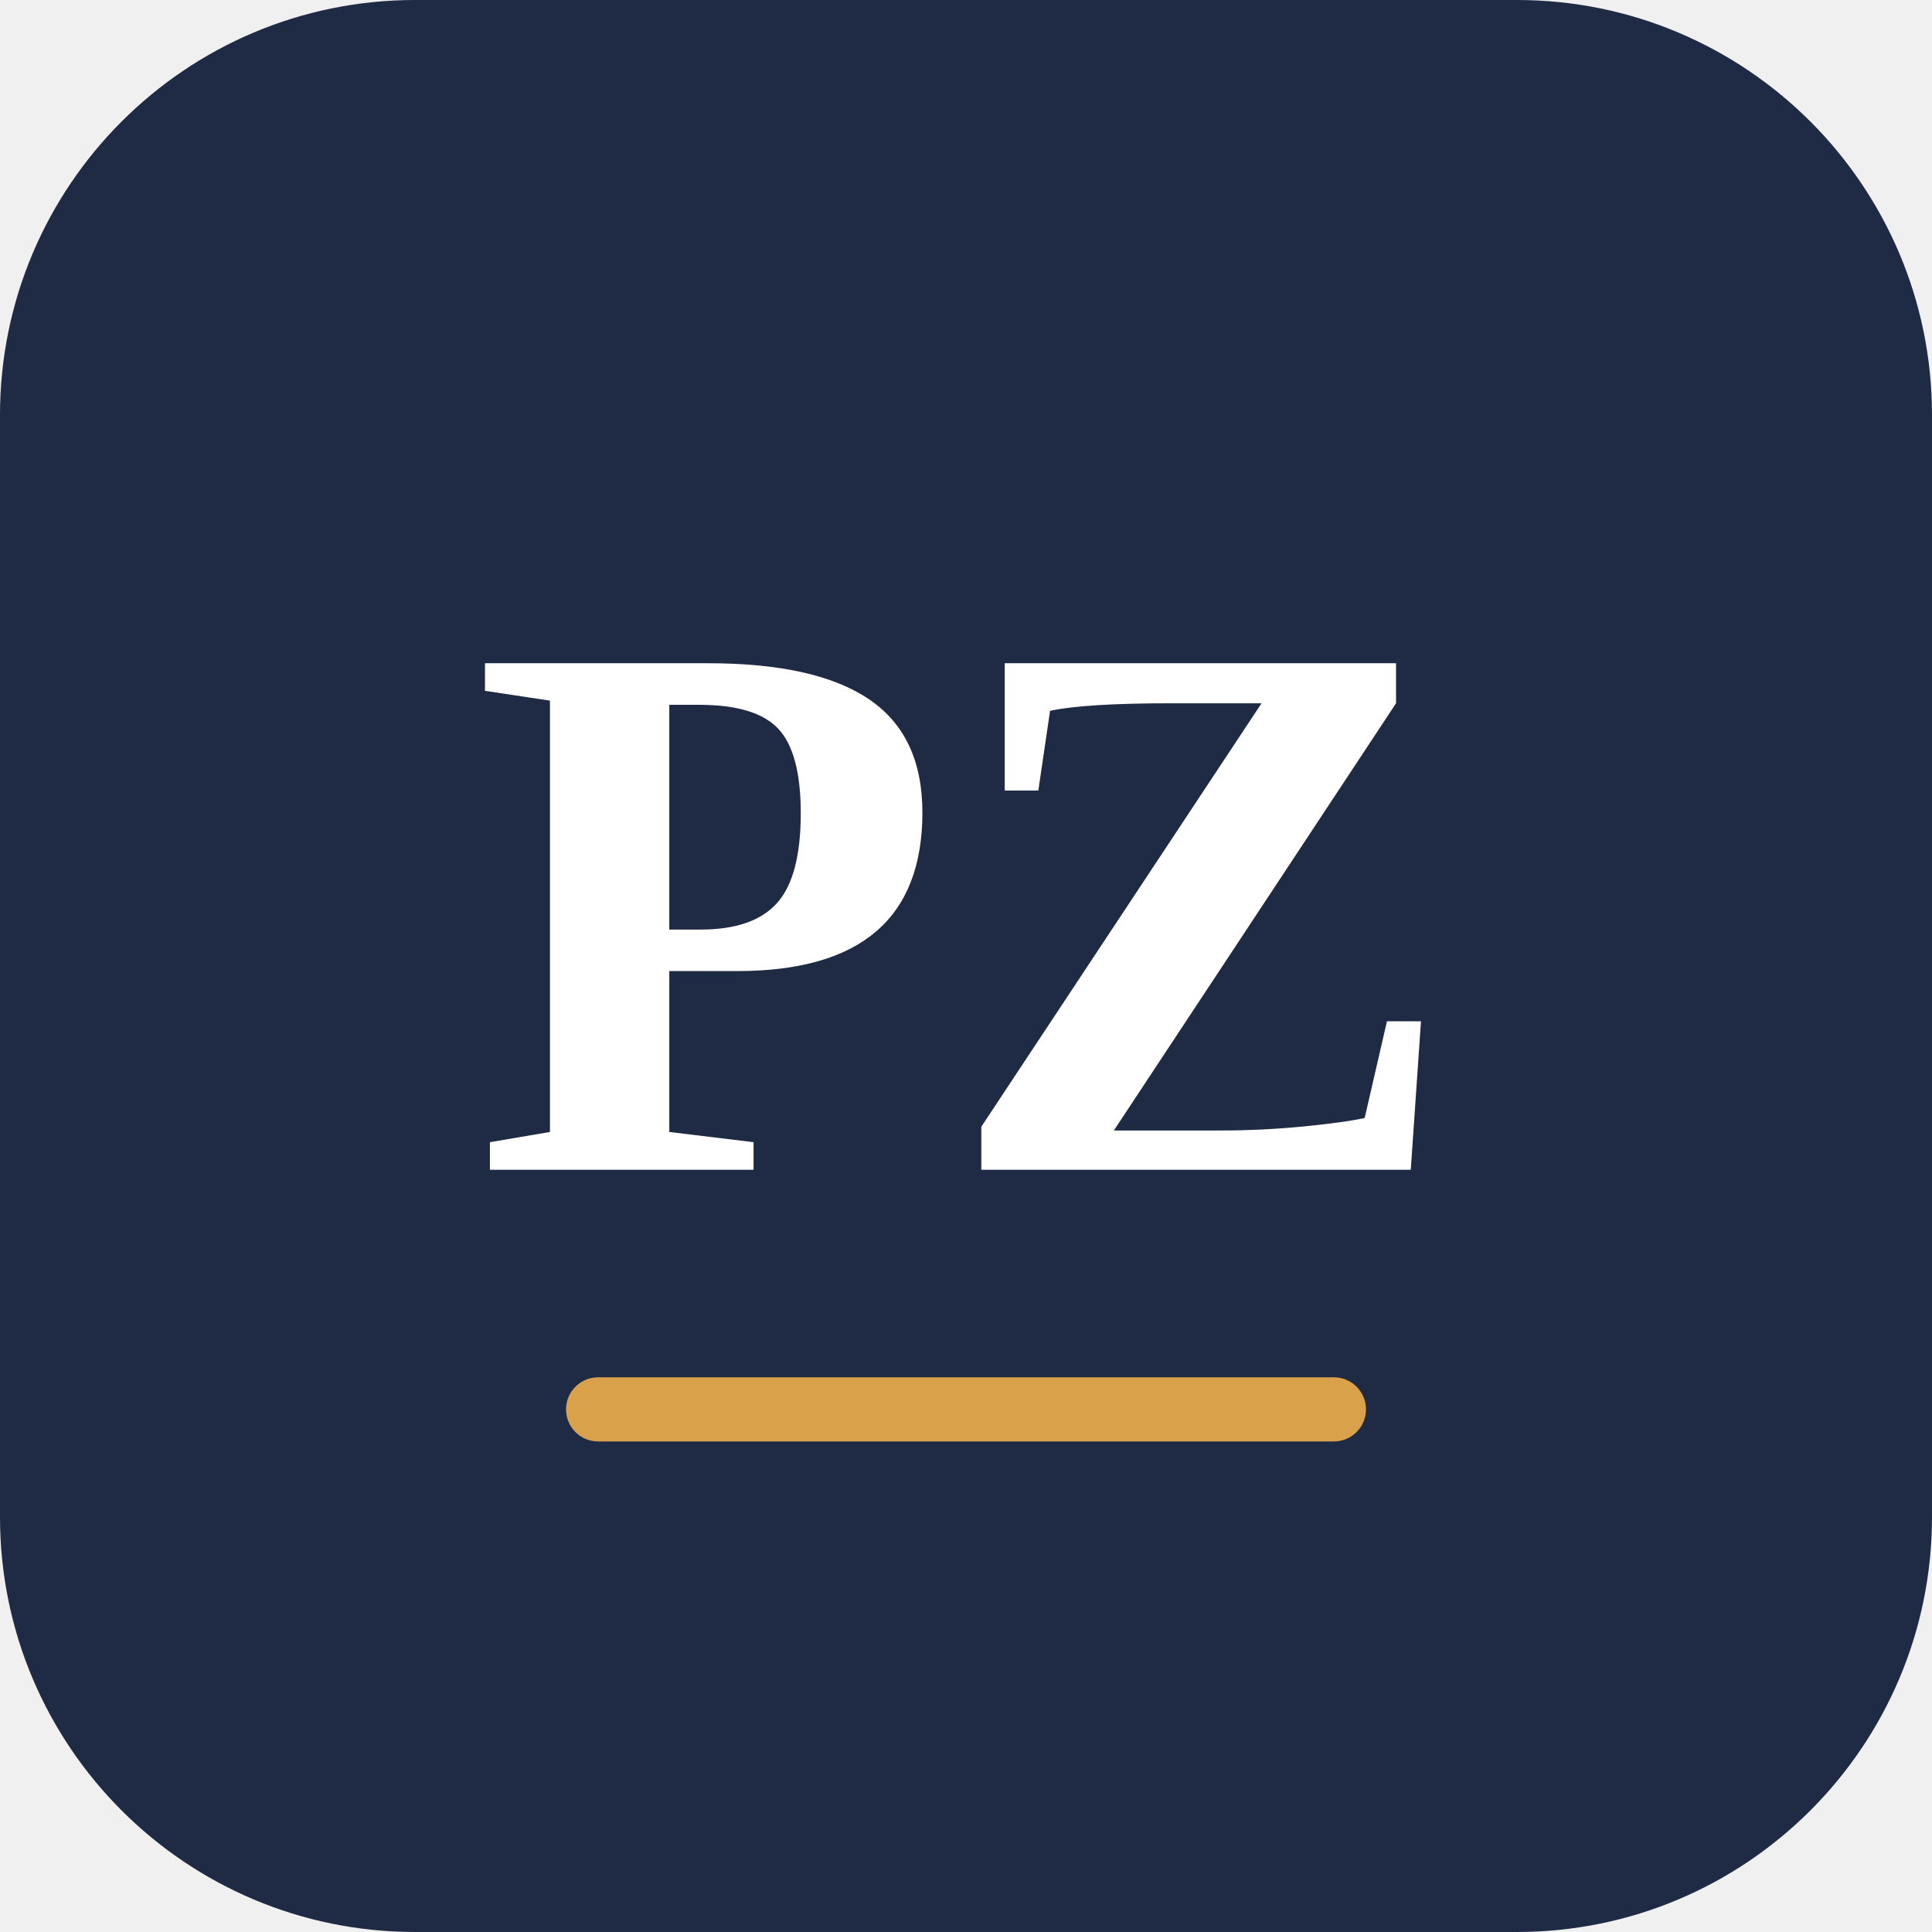
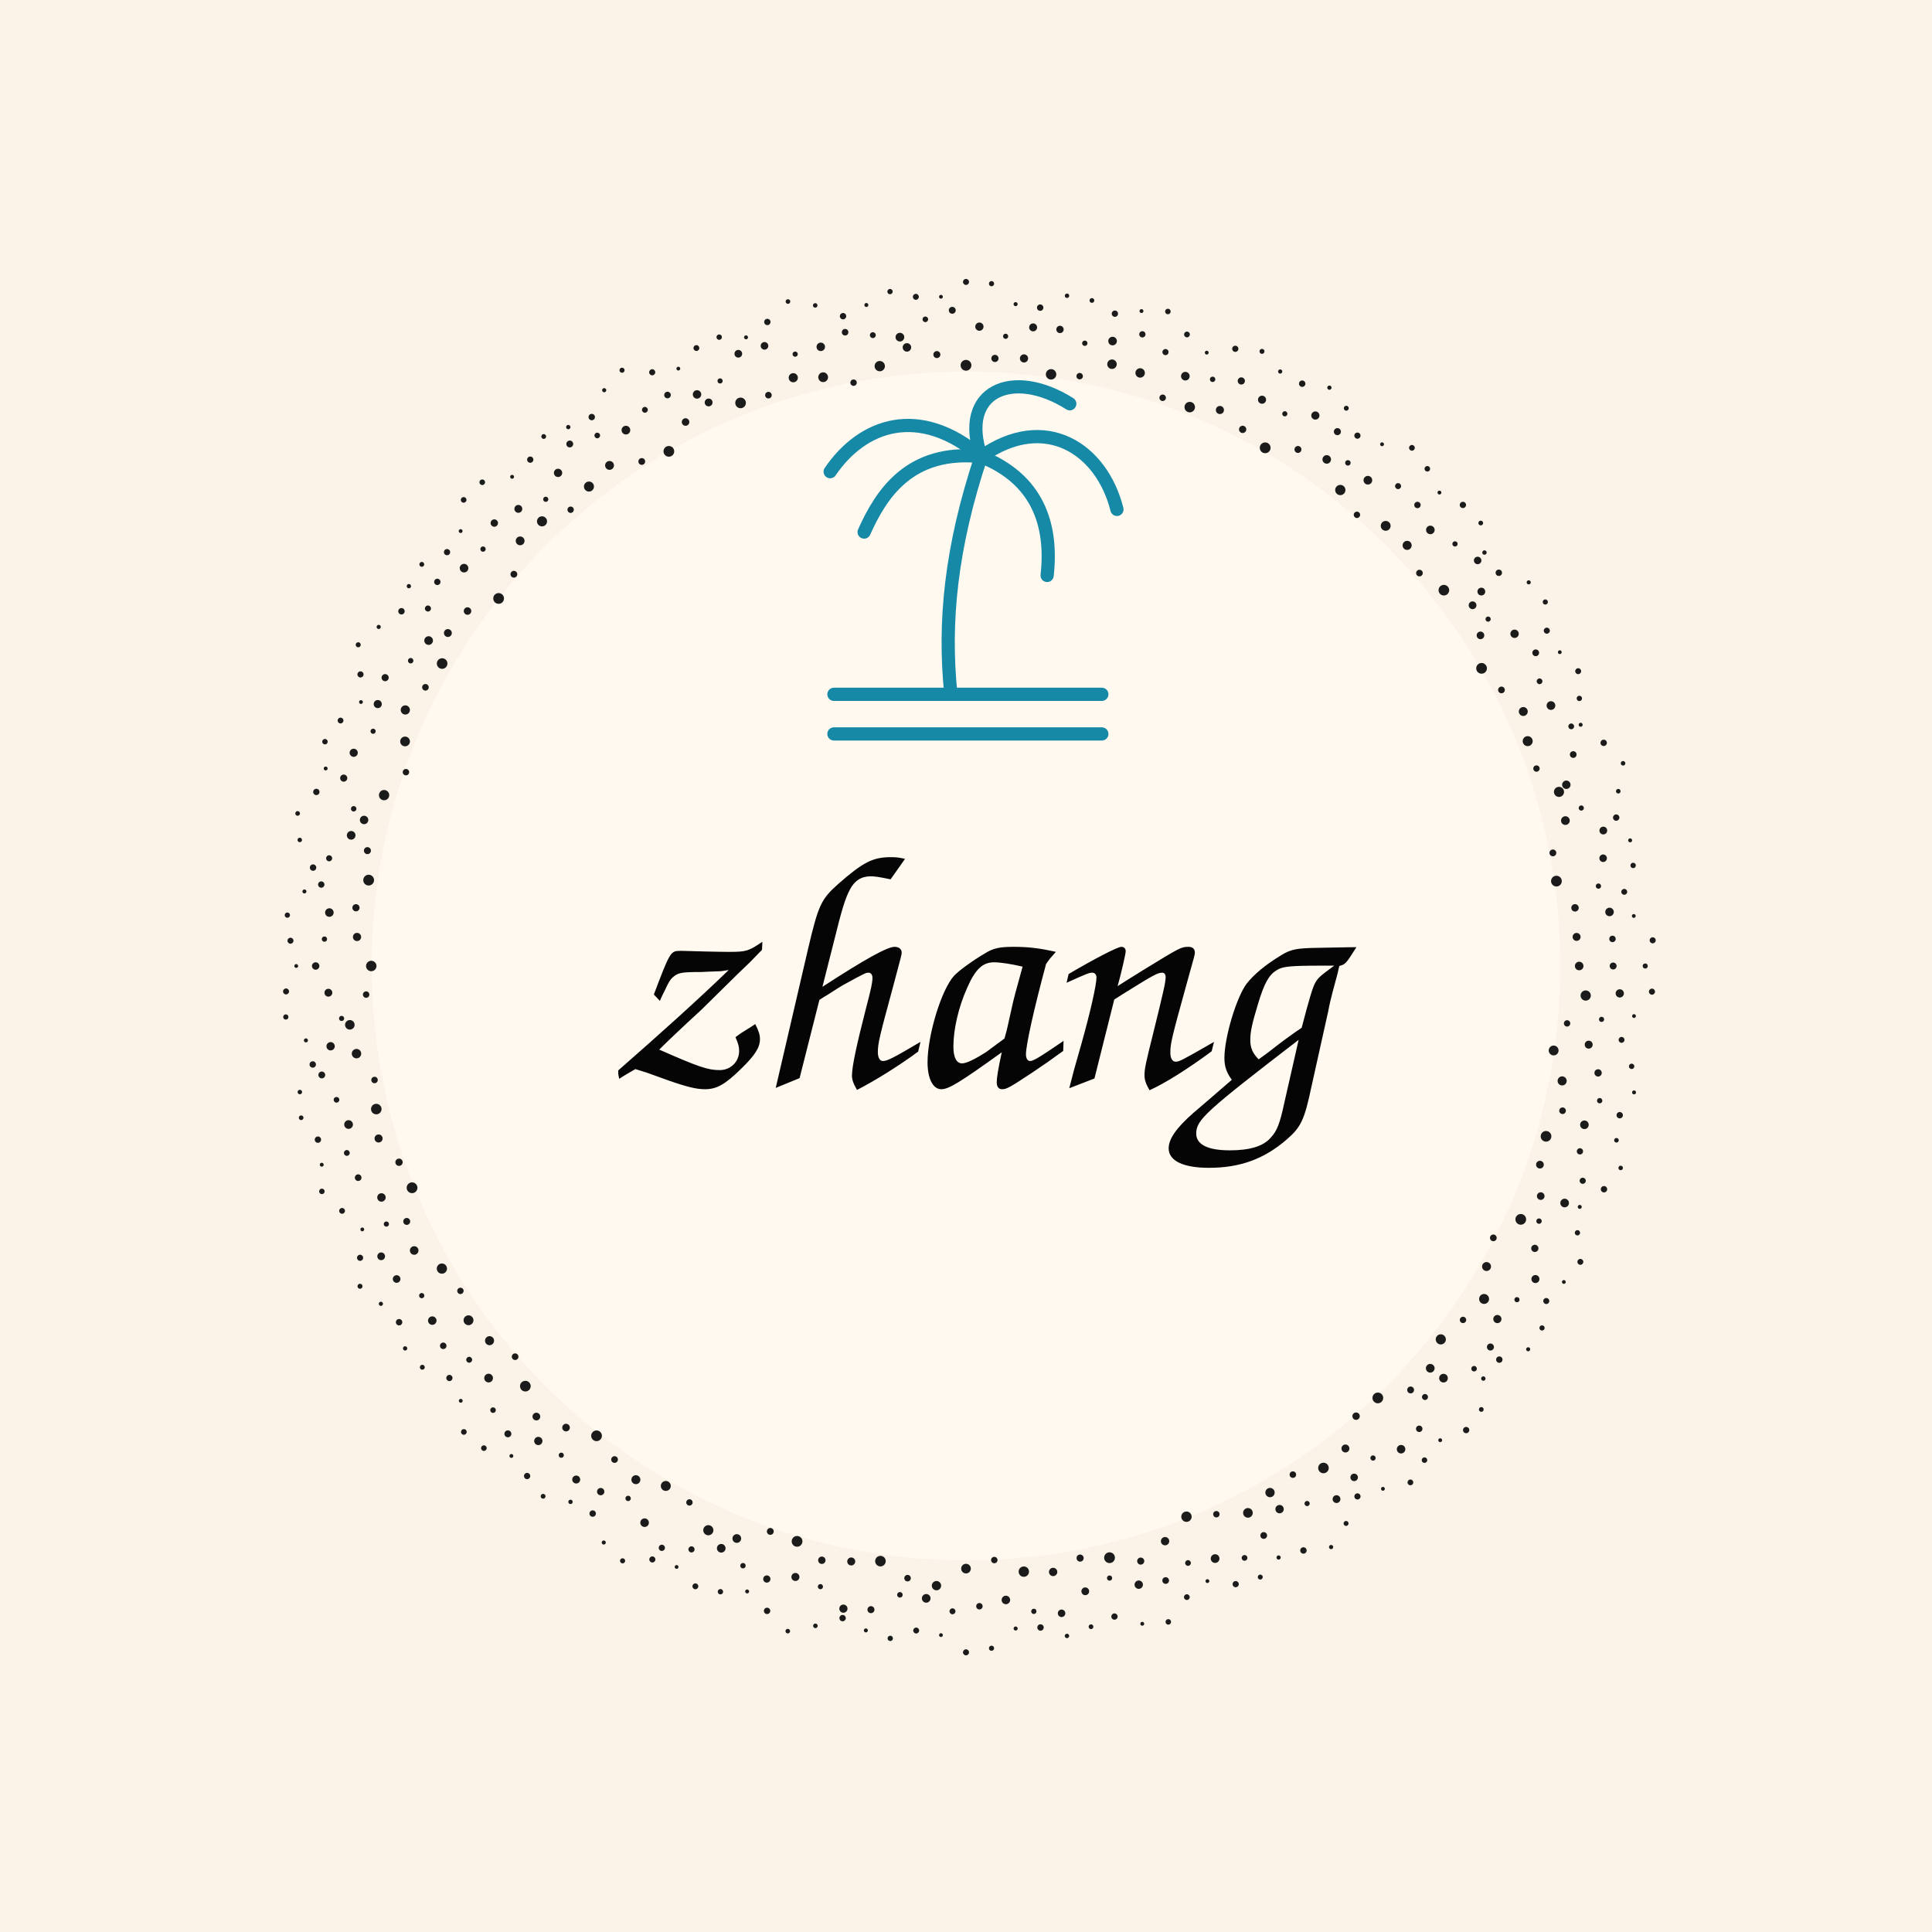
- <svg xmlns="http://www.w3.org/2000/svg" width="512" height="512" viewBox="0 0 512 512">
-   <rect width="512" height="512" rx="110" fill="#1F2A44" />
-   <text x="256" y="310" text-anchor="middle" font-family="Georgia, 'Times New Roman', serif" font-size="205" font-weight="700" fill="#FFFFFF">PZ</text>
-   <rect x="150" y="365" width="212" height="17" rx="8.5" fill="#D9A24A" />
+ <svg xmlns="http://www.w3.org/2000/svg" width="1024" height="1024" viewBox="0 0 1024 1024">
+   <rect width="1024" height="1024" fill="#fbf3e7" />
+   <circle cx="512" cy="512" r="315" fill="#fff9ef" />
+   <g opacity="0.95">
+     <circle cx="837.00" cy="512.00" r="2.27" fill="#111111" />
+     <circle cx="840.45" cy="527.65" r="2.71" fill="#111111" />
+     <circle cx="830.59" cy="542.42" r="1.69" fill="#111111" />
+     <circle cx="823.46" cy="556.78" r="2.61" fill="#111111" />
+     <circle cx="827.97" cy="572.90" r="2.41" fill="#111111" />
+     <circle cx="828.19" cy="588.71" r="1.76" fill="#111111" />
+     <circle cx="819.43" cy="602.27" r="2.83" fill="#111111" />
+     <circle cx="816.20" cy="617.29" r="2.05" fill="#111111" />
+     <circle cx="816.62" cy="633.95" r="2.02" fill="#111111" />
+     <circle cx="806.04" cy="646.28" r="2.84" fill="#111111" />
+     <circle cx="791.50" cy="656.09" r="1.78" fill="#111111" />
+     <circle cx="787.90" cy="671.29" r="2.37" fill="#111111" />
+     <circle cx="786.60" cy="688.47" r="2.64" fill="#111111" />
+     <circle cx="775.43" cy="699.59" r="1.69" fill="#111111" />
+     <circle cx="763.65" cy="709.90" r="2.69" fill="#111111" />
+     <circle cx="758.06" cy="725.21" r="2.31" fill="#111111" />
+     <circle cx="747.66" cy="736.70" r="1.82" fill="#111111" />
+     <circle cx="730.28" cy="740.93" r="2.85" fill="#111111" />
+     <circle cx="718.75" cy="750.60" r="1.96" fill="#111111" />
+     <circle cx="713.11" cy="767.73" r="2.11" fill="#111111" />
+     <circle cx="701.46" cy="778.06" r="2.80" fill="#111111" />
+     <circle cx="685.25" cy="781.58" r="1.73" fill="#111111" />
+     <circle cx="673.14" cy="791.09" r="2.47" fill="#111111" />
+     <circle cx="661.43" cy="801.85" r="2.56" fill="#111111" />
+     <circle cx="644.70" cy="802.56" r="1.70" fill="#111111" />
+     <circle cx="628.85" cy="803.88" r="2.75" fill="#111111" />
+     <circle cx="617.51" cy="816.85" r="2.21" fill="#111111" />
+     <circle cx="604.61" cy="827.41" r="1.88" fill="#111111" />
+     <circle cx="588.08" cy="825.61" r="2.86" fill="#111111" />
+     <circle cx="572.48" cy="825.82" r="1.89" fill="#111111" />
+     <circle cx="558.18" cy="833.17" r="2.21" fill="#111111" />
+     <circle cx="542.65" cy="833.00" r="2.75" fill="#111111" />
+     <circle cx="527.00" cy="826.86" r="1.71" fill="#111111" />
+     <circle cx="512.00" cy="831.40" r="2.56" fill="#111111" />
+     <circle cx="496.35" cy="840.43" r="2.47" fill="#111111" />
+     <circle cx="481.02" cy="836.46" r="1.73" fill="#111111" />
+     <circle cx="466.65" cy="827.43" r="2.80" fill="#111111" />
+     <circle cx="451.17" cy="827.61" r="2.12" fill="#111111" />
+     <circle cx="435.59" cy="826.96" r="1.96" fill="#111111" />
+     <circle cx="422.46" cy="816.95" r="2.85" fill="#111111" />
+     <circle cx="408.28" cy="811.68" r="1.82" fill="#111111" />
+     <circle cx="390.52" cy="815.44" r="2.31" fill="#111111" />
+     <circle cx="375.43" cy="811.05" r="2.69" fill="#111111" />
+     <circle cx="365.42" cy="796.32" r="1.69" fill="#111111" />
+     <circle cx="352.89" cy="787.58" r="2.64" fill="#111111" />
+     <circle cx="337.03" cy="784.26" r="2.38" fill="#111111" />
+     <circle cx="325.73" cy="773.58" r="1.78" fill="#111111" />
+     <circle cx="316.18" cy="761.00" r="2.84" fill="#111111" />
+     <circle cx="300.01" cy="756.65" r="2.02" fill="#111111" />
+     <circle cx="284.29" cy="750.81" r="2.05" fill="#111111" />
+     <circle cx="278.45" cy="734.69" r="2.83" fill="#111111" />
+     <circle cx="273.02" cy="719.08" r="1.76" fill="#111111" />
+     <circle cx="259.47" cy="710.59" r="2.40" fill="#111111" />
+     <circle cx="248.32" cy="699.77" r="2.62" fill="#111111" />
+     <circle cx="244.04" cy="684.20" r="1.69" fill="#111111" />
+     <circle cx="234.21" cy="672.38" r="2.71" fill="#111111" />
+     <circle cx="219.53" cy="662.78" r="2.28" fill="#111111" />
+     <circle cx="215.57" cy="647.38" r="1.84" fill="#111111" />
+     <circle cx="218.40" cy="629.54" r="2.86" fill="#111111" />
+     <circle cx="211.49" cy="616.01" r="1.94" fill="#111111" />
+     <circle cx="200.66" cy="603.42" r="2.14" fill="#111111" />
+     <circle cx="199.44" cy="587.83" r="2.79" fill="#111111" />
+     <circle cx="198.51" cy="572.42" r="1.72" fill="#111111" />
+     <circle cx="188.95" cy="558.45" r="2.50" fill="#111111" />
+     <circle cx="185.42" cy="543.18" r="2.53" fill="#111111" />
+     <circle cx="194.06" cy="527.15" r="1.71" fill="#111111" />
+     <circle cx="196.78" cy="512.00" r="2.77" fill="#111111" />
+     <circle cx="189.23" cy="496.62" r="2.18" fill="#111111" />
+     <circle cx="188.67" cy="481.13" r="1.91" fill="#111111" />
+     <circle cx="195.39" cy="466.48" r="2.86" fill="#111111" />
+     <circle cx="194.74" cy="450.85" r="1.86" fill="#111111" />
+     <circle cx="192.97" cy="434.60" r="2.24" fill="#111111" />
+     <circle cx="203.57" cy="421.44" r="2.73" fill="#111111" />
+     <circle cx="215.16" cy="409.26" r="1.70" fill="#111111" />
+     <circle cx="214.69" cy="392.98" r="2.58" fill="#111111" />
+     <circle cx="214.83" cy="376.29" r="2.44" fill="#111111" />
+     <circle cx="225.49" cy="364.29" r="1.75" fill="#111111" />
+     <circle cx="234.34" cy="351.69" r="2.81" fill="#111111" />
+     <circle cx="237.38" cy="335.51" r="2.09" fill="#111111" />
+     <circle cx="247.80" cy="323.86" r="1.99" fill="#111111" />
+     <circle cx="264.28" cy="317.19" r="2.85" fill="#111111" />
+     <circle cx="272.37" cy="304.36" r="1.80" fill="#111111" />
+     <circle cx="275.69" cy="286.67" r="2.34" fill="#111111" />
+     <circle cx="287.28" cy="276.32" r="2.67" fill="#111111" />
+     <circle cx="302.45" cy="270.17" r="1.69" fill="#111111" />
+     <circle cx="312.16" cy="257.88" r="2.66" fill="#111111" />
+     <circle cx="323.07" cy="246.68" r="2.35" fill="#111111" />
+     <circle cx="340.15" cy="244.59" r="1.80" fill="#111111" />
+     <circle cx="354.51" cy="239.22" r="2.84" fill="#111111" />
+     <circle cx="363.36" cy="223.68" r="2.00" fill="#111111" />
+     <circle cx="375.59" cy="213.31" r="2.08" fill="#111111" />
+     <circle cx="392.52" cy="213.55" r="2.82" fill="#111111" />
+     <circle cx="407.28" cy="209.44" r="1.75" fill="#111111" />
+     <circle cx="420.45" cy="200.20" r="2.43" fill="#111111" />
+     <circle cx="436.29" cy="199.93" r="2.59" fill="#111111" />
+     <circle cx="452.41" cy="202.82" r="1.70" fill="#111111" />
+     <circle cx="466.29" cy="194.06" r="2.73" fill="#111111" />
+     <circle cx="480.69" cy="184.13" r="2.25" fill="#111111" />
+     <circle cx="496.56" cy="187.93" r="1.86" fill="#111111" />
+     <circle cx="512.00" cy="193.61" r="2.86" fill="#111111" />
+     <circle cx="527.34" cy="189.98" r="1.91" fill="#111111" />
+     <circle cx="542.75" cy="189.97" r="2.17" fill="#111111" />
+     <circle cx="557.09" cy="198.41" r="2.77" fill="#111111" />
+     <circle cx="572.25" cy="199.37" r="1.71" fill="#111111" />
+     <circle cx="589.38" cy="193.04" r="2.52" fill="#111111" />
+     <circle cx="604.30" cy="197.66" r="2.50" fill="#111111" />
+     <circle cx="616.24" cy="210.83" r="1.72" fill="#111111" />
+     <circle cx="630.59" cy="215.78" r="2.78" fill="#111111" />
+     <circle cx="646.58" cy="217.31" r="2.15" fill="#111111" />
+     <circle cx="658.63" cy="227.58" r="1.93" fill="#111111" />
+     <circle cx="670.57" cy="237.35" r="2.86" fill="#111111" />
+     <circle cx="687.94" cy="238.22" r="1.84" fill="#111111" />
+     <circle cx="703.20" cy="243.50" r="2.27" fill="#111111" />
+     <circle cx="710.39" cy="259.72" r="2.72" fill="#111111" />
+     <circle cx="719.21" cy="272.87" r="1.69" fill="#111111" />
+     <circle cx="734.44" cy="278.71" r="2.61" fill="#111111" />
+     <circle cx="745.81" cy="289.06" r="2.41" fill="#111111" />
+     <circle cx="752.34" cy="303.74" r="1.76" fill="#111111" />
+     <circle cx="765.28" cy="312.81" r="2.82" fill="#111111" />
+     <circle cx="780.49" cy="320.81" r="2.06" fill="#111111" />
+     <circle cx="784.68" cy="336.76" r="2.02" fill="#111111" />
+     <circle cx="785.26" cy="354.23" r="2.84" fill="#111111" />
+     <circle cx="795.81" cy="365.68" r="1.78" fill="#111111" />
+     <circle cx="807.37" cy="377.11" r="2.37" fill="#111111" />
+     <circle cx="809.71" cy="392.82" r="2.65" fill="#111111" />
+     <circle cx="814.36" cy="407.35" r="1.69" fill="#111111" />
+     <circle cx="826.30" cy="419.71" r="2.68" fill="#111111" />
+     <circle cx="829.69" cy="434.93" r="2.31" fill="#111111" />
+     <circle cx="823.06" cy="452.05" r="1.81" fill="#111111" />
+     <circle cx="824.94" cy="467.01" r="2.85" fill="#111111" />
+     <circle cx="834.79" cy="481.18" r="1.97" fill="#111111" />
+     <circle cx="835.63" cy="496.58" r="2.11" fill="#111111" />
+     <circle cx="855.00" cy="512.00" r="1.84" fill="#111111" />
+     <circle cx="858.52" cy="526.52" r="2.19" fill="#111111" />
+     <circle cx="848.86" cy="540.29" r="1.37" fill="#111111" />
+     <circle cx="842.04" cy="553.69" r="2.11" fill="#111111" />
+     <circle cx="847.02" cy="568.66" r="1.94" fill="#111111" />
+     <circle cx="847.86" cy="583.39" r="1.42" fill="#111111" />
+     <circle cx="839.77" cy="596.16" r="2.28" fill="#111111" />
+     <circle cx="837.40" cy="610.24" r="1.66" fill="#111111" />
+     <circle cx="838.87" cy="625.83" r="1.63" fill="#111111" />
+     <circle cx="829.29" cy="637.62" r="2.29" fill="#111111" />
+     <circle cx="815.72" cy="647.22" r="1.44" fill="#111111" />
+     <circle cx="813.49" cy="661.66" r="1.92" fill="#111111" />
+     <circle cx="813.81" cy="677.92" r="2.13" fill="#111111" />
+     <circle cx="804.02" cy="688.85" r="1.37" fill="#111111" />
+     <circle cx="793.64" cy="699.12" r="2.17" fill="#111111" />
+     <circle cx="789.96" cy="713.95" r="1.86" fill="#111111" />
+     <circle cx="781.29" cy="725.44" r="1.47" fill="#111111" />
+     <circle cx="765.08" cy="730.45" r="2.30" fill="#111111" />
+     <circle cx="755.27" cy="740.44" r="1.59" fill="#111111" />
+     <circle cx="752.22" cy="757.30" r="1.71" fill="#111111" />
+     <circle cx="742.60" cy="768.11" r="2.26" fill="#111111" />
+     <circle cx="727.73" cy="772.78" r="1.40" fill="#111111" />
+     <circle cx="717.73" cy="783.04" r="1.99" fill="#111111" />
+     <circle cx="708.38" cy="794.56" r="2.07" fill="#111111" />
+     <circle cx="692.80" cy="796.90" r="1.38" fill="#111111" />
+     <circle cx="678.20" cy="799.87" r="2.22" fill="#111111" />
+     <circle cx="669.80" cy="813.84" r="1.79" fill="#111111" />
+     <circle cx="659.63" cy="825.72" r="1.52" fill="#111111" />
+     <circle cx="644.03" cy="826.08" r="2.31" fill="#111111" />
+     <circle cx="629.67" cy="828.42" r="1.52" fill="#111111" />
+     <circle cx="617.83" cy="837.71" r="1.78" fill="#111111" />
+     <circle cx="603.56" cy="839.91" r="2.22" fill="#111111" />
+     <circle cx="588.09" cy="836.41" r="1.38" fill="#111111" />
+     <circle cx="575.22" cy="843.42" r="2.06" fill="#111111" />
+     <circle cx="562.66" cy="855.08" r="1.99" fill="#111111" />
+     <circle cx="547.95" cy="854.05" r="1.40" fill="#111111" />
+     <circle cx="533.14" cy="848.01" r="2.26" fill="#111111" />
+     <circle cx="519.11" cy="851.34" r="1.71" fill="#111111" />
+     <circle cx="504.84" cy="854.02" r="1.58" fill="#111111" />
+     <circle cx="490.91" cy="847.16" r="2.30" fill="#111111" />
+     <circle cx="476.97" cy="845.29" r="1.47" fill="#111111" />
+     <circle cx="461.62" cy="853.15" r="1.86" fill="#111111" />
+     <circle cx="447.02" cy="852.62" r="2.17" fill="#111111" />
+     <circle cx="434.84" cy="840.96" r="1.37" fill="#111111" />
+     <circle cx="421.59" cy="835.83" r="2.13" fill="#111111" />
+     <circle cx="406.43" cy="836.91" r="1.92" fill="#111111" />
+     <circle cx="393.79" cy="829.85" r="1.44" fill="#111111" />
+     <circle cx="382.27" cy="820.62" r="2.29" fill="#111111" />
+     <circle cx="366.50" cy="821.20" r="1.63" fill="#111111" />
+     <circle cx="350.79" cy="820.38" r="1.65" fill="#111111" />
+     <circle cx="341.65" cy="807.05" r="2.28" fill="#111111" />
+     <circle cx="332.92" cy="794.19" r="1.43" fill="#111111" />
+     <circle cx="318.38" cy="790.59" r="1.94" fill="#111111" />
+     <circle cx="305.40" cy="784.18" r="2.11" fill="#111111" />
+     <circle cx="297.49" cy="771.29" r="1.37" fill="#111111" />
+     <circle cx="285.32" cy="763.75" r="2.19" fill="#111111" />
+     <circle cx="269.18" cy="759.96" r="1.84" fill="#111111" />
+     <circle cx="261.32" cy="747.40" r="1.48" fill="#111111" />
+     <circle cx="258.97" cy="730.41" r="2.31" fill="#111111" />
+     <circle cx="248.68" cy="720.70" r="1.57" fill="#111111" />
+     <circle cx="234.92" cy="713.31" r="1.73" fill="#111111" />
+     <circle cx="229.12" cy="699.95" r="2.25" fill="#111111" />
+     <circle cx="223.52" cy="686.71" r="1.39" fill="#111111" />
+     <circle cx="210.22" cy="677.90" r="2.02" fill="#111111" />
+     <circle cx="202.03" cy="665.87" r="2.05" fill="#111111" />
+     <circle cx="204.78" cy="648.78" r="1.38" fill="#111111" />
+     <circle cx="202.18" cy="634.67" r="2.24" fill="#111111" />
+     <circle cx="189.84" cy="624.19" r="1.76" fill="#111111" />
+     <circle cx="183.83" cy="611.08" r="1.54" fill="#111111" />
+     <circle cx="184.75" cy="596.02" r="2.31" fill="#111111" />
+     <circle cx="178.35" cy="582.92" r="1.51" fill="#111111" />
+     <circle cx="170.56" cy="569.75" r="1.81" fill="#111111" />
+     <circle cx="175.23" cy="554.54" r="2.21" fill="#111111" />
+     <circle cx="181.05" cy="539.79" r="1.37" fill="#111111" />
+     <circle cx="174.05" cy="526.16" r="2.09" fill="#111111" />
+     <circle cx="167.31" cy="512.00" r="1.97" fill="#111111" />
+     <circle cx="171.96" cy="497.75" r="1.41" fill="#111111" />
+     <circle cx="174.57" cy="483.67" r="2.27" fill="#111111" />
+     <circle cx="170.28" cy="468.83" r="1.68" fill="#111111" />
+     <circle cx="174.45" cy="454.91" r="1.61" fill="#111111" />
+     <circle cx="186.13" cy="442.74" r="2.30" fill="#111111" />
+     <circle cx="187.46" cy="428.67" r="1.45" fill="#111111" />
+     <circle cx="182.18" cy="412.42" r="1.89" fill="#111111" />
+     <circle cx="187.47" cy="398.99" r="2.16" fill="#111111" />
+     <circle cx="197.75" cy="387.58" r="1.37" fill="#111111" />
+     <circle cx="200.22" cy="373.18" r="2.15" fill="#111111" />
+     <circle cx="204.13" cy="359.17" r="1.89" fill="#111111" />
+     <circle cx="217.67" cy="350.19" r="1.45" fill="#111111" />
+     <circle cx="227.18" cy="339.51" r="2.30" fill="#111111" />
+     <circle cx="226.82" cy="322.53" r="1.61" fill="#111111" />
+     <circle cx="231.79" cy="308.41" r="1.68" fill="#111111" />
+     <circle cx="245.95" cy="301.13" r="2.28" fill="#111111" />
+     <circle cx="256.01" cy="291.03" r="1.41" fill="#111111" />
+     <circle cx="261.99" cy="277.23" r="1.96" fill="#111111" />
+     <circle cx="274.73" cy="269.71" r="2.09" fill="#111111" />
+     <circle cx="289.26" cy="264.63" r="1.37" fill="#111111" />
+     <circle cx="295.78" cy="250.64" r="2.20" fill="#111111" />
+     <circle cx="301.99" cy="235.32" r="1.82" fill="#111111" />
+     <circle cx="316.56" cy="230.81" r="1.50" fill="#111111" />
+     <circle cx="331.75" cy="227.98" r="2.31" fill="#111111" />
+     <circle cx="341.81" cy="217.21" r="1.55" fill="#111111" />
+     <circle cx="353.79" cy="209.37" r="1.75" fill="#111111" />
+     <circle cx="369.44" cy="209.05" r="2.24" fill="#111111" />
+     <circle cx="381.65" cy="201.90" r="1.38" fill="#111111" />
+     <circle cx="391.32" cy="187.50" r="2.04" fill="#111111" />
+     <circle cx="405.20" cy="183.31" r="2.02" fill="#111111" />
+     <circle cx="421.45" cy="187.70" r="1.39" fill="#111111" />
+     <circle cx="435.03" cy="183.83" r="2.25" fill="#111111" />
+     <circle cx="447.92" cy="176.09" r="1.74" fill="#111111" />
+     <circle cx="462.62" cy="177.63" r="1.56" fill="#111111" />
+     <circle cx="476.97" cy="178.70" r="2.31" fill="#111111" />
+     <circle cx="490.44" cy="169.24" r="1.49" fill="#111111" />
+     <circle cx="504.72" cy="164.46" r="1.83" fill="#111111" />
+     <circle cx="519.10" cy="173.13" r="2.19" fill="#111111" />
+     <circle cx="533.00" cy="178.24" r="1.37" fill="#111111" />
+     <circle cx="547.58" cy="173.52" r="2.11" fill="#111111" />
+     <circle cx="561.82" cy="174.60" r="1.95" fill="#111111" />
+     <circle cx="574.96" cy="181.93" r="1.42" fill="#111111" />
+     <circle cx="589.69" cy="180.77" r="2.28" fill="#111111" />
+     <circle cx="605.48" cy="177.20" r="1.66" fill="#111111" />
+     <circle cx="617.73" cy="186.61" r="1.63" fill="#111111" />
+     <circle cx="628.26" cy="199.38" r="2.29" fill="#111111" />
+     <circle cx="642.71" cy="201.05" r="1.44" fill="#111111" />
+     <circle cx="657.92" cy="201.91" r="1.91" fill="#111111" />
+     <circle cx="668.91" cy="211.86" r="2.14" fill="#111111" />
+     <circle cx="680.98" cy="219.32" r="1.37" fill="#111111" />
+     <circle cx="697.17" cy="220.23" r="2.17" fill="#111111" />
+     <circle cx="708.84" cy="228.78" r="1.87" fill="#111111" />
+     <circle cx="714.41" cy="245.33" r="1.46" fill="#111111" />
+     <circle cx="725.00" cy="254.53" r="2.30" fill="#111111" />
+     <circle cx="741.01" cy="257.65" r="1.59" fill="#111111" />
+     <circle cx="751.28" cy="267.65" r="1.70" fill="#111111" />
+     <circle cx="758.12" cy="280.87" r="2.27" fill="#111111" />
+     <circle cx="771.18" cy="288.28" r="1.40" fill="#111111" />
+     <circle cx="783.18" cy="297.06" r="1.99" fill="#111111" />
+     <circle cx="785.14" cy="313.55" r="2.07" fill="#111111" />
+     <circle cx="788.73" cy="328.14" r="1.38" fill="#111111" />
+     <circle cx="802.75" cy="335.92" r="2.22" fill="#111111" />
+     <circle cx="813.96" cy="346.00" r="1.79" fill="#111111" />
+     <circle cx="816.00" cy="361.10" r="1.52" fill="#111111" />
+     <circle cx="822.04" cy="373.96" r="2.31" fill="#111111" />
+     <circle cx="832.79" cy="384.99" r="1.53" fill="#111111" />
+     <circle cx="833.84" cy="399.92" r="1.78" fill="#111111" />
+     <circle cx="830.18" cy="415.94" r="2.23" fill="#111111" />
+     <circle cx="838.11" cy="428.27" r="1.38" fill="#111111" />
+     <circle cx="849.79" cy="440.20" r="2.06" fill="#111111" />
+     <circle cx="849.70" cy="454.88" r="2.00" fill="#111111" />
+     <circle cx="847.20" cy="469.65" r="1.40" fill="#111111" />
+     <circle cx="853.08" cy="483.36" r="2.26" fill="#111111" />
+     <circle cx="854.65" cy="497.64" r="1.71" fill="#111111" />
+     <circle cx="872.00" cy="512.00" r="1.36" fill="#111111" />
+     <circle cx="875.57" cy="525.60" r="1.62" fill="#111111" />
+     <circle cx="866.05" cy="538.53" r="1.01" fill="#111111" />
+     <circle cx="859.46" cy="551.15" r="1.56" fill="#111111" />
+     <circle cx="864.80" cy="565.18" r="1.43" fill="#111111" />
+     <circle cx="866.08" cy="579.00" r="1.05" fill="#111111" />
+     <circle cx="858.49" cy="591.08" r="1.69" fill="#111111" />
+     <circle cx="856.75" cy="604.37" r="1.22" fill="#111111" />
+     <circle cx="858.99" cy="619.03" r="1.20" fill="#111111" />
+     <circle cx="850.15" cy="630.32" r="1.69" fill="#111111" />
+     <circle cx="837.30" cy="639.67" r="1.06" fill="#111111" />
+     <circle cx="836.08" cy="653.40" r="1.41" fill="#111111" />
+     <circle cx="837.62" cy="668.81" r="1.57" fill="#111111" />
+     <circle cx="828.87" cy="679.47" r="1.01" fill="#111111" />
+     <circle cx="819.56" cy="689.57" r="1.60" fill="#111111" />
+     <circle cx="817.31" cy="703.84" r="1.38" fill="#111111" />
+     <circle cx="809.96" cy="715.14" r="1.08" fill="#111111" />
+     <circle cx="794.67" cy="720.62" r="1.70" fill="#111111" />
+     <circle cx="786.20" cy="730.67" r="1.17" fill="#111111" />
+     <circle cx="785.12" cy="747.04" r="1.26" fill="#111111" />
+     <circle cx="777.09" cy="757.97" r="1.67" fill="#111111" />
+     <circle cx="763.34" cy="763.34" r="1.03" fill="#111111" />
+     <circle cx="755.01" cy="773.90" r="1.47" fill="#111111" />
+     <circle cx="747.54" cy="785.70" r="1.53" fill="#111111" />
+     <circle cx="732.98" cy="789.10" r="1.02" fill="#111111" />
+     <circle cx="719.48" cy="793.13" r="1.64" fill="#111111" />
+     <circle cx="713.44" cy="807.46" r="1.32" fill="#111111" />
+     <circle cx="705.51" cy="819.97" r="1.12" fill="#111111" />
+     <circle cx="690.85" cy="821.78" r="1.70" fill="#111111" />
+     <circle cx="677.69" cy="825.50" r="1.12" fill="#111111" />
+     <circle cx="667.97" cy="835.88" r="1.32" fill="#111111" />
+     <circle cx="654.94" cy="839.63" r="1.64" fill="#111111" />
+     <circle cx="639.95" cy="838.01" r="1.02" fill="#111111" />
+     <circle cx="629.05" cy="846.51" r="1.52" fill="#111111" />
+     <circle cx="619.23" cy="859.64" r="1.47" fill="#111111" />
+     <circle cx="605.42" cy="860.64" r="1.03" fill="#111111" />
+     <circle cx="590.70" cy="856.80" r="1.67" fill="#111111" />
+     <circle cx="578.26" cy="862.20" r="1.26" fill="#111111" />
+     <circle cx="565.52" cy="867.08" r="1.17" fill="#111111" />
+     <circle cx="551.50" cy="862.61" r="1.70" fill="#111111" />
+     <circle cx="538.31" cy="863.14" r="1.08" fill="#111111" />
+     <circle cx="525.53" cy="873.60" r="1.37" fill="#111111" />
+     <circle cx="512.00" cy="875.76" r="1.60" fill="#111111" />
+     <circle cx="498.73" cy="866.64" r="1.01" fill="#111111" />
+     <circle cx="485.60" cy="864.22" r="1.57" fill="#111111" />
+     <circle cx="471.85" cy="868.38" r="1.42" fill="#111111" />
+     <circle cx="458.92" cy="864.15" r="1.06" fill="#111111" />
+     <circle cx="446.60" cy="857.64" r="1.69" fill="#111111" />
+     <circle cx="432.18" cy="861.73" r="1.21" fill="#111111" />
+     <circle cx="417.54" cy="864.54" r="1.22" fill="#111111" />
+     <circle cx="406.57" cy="853.80" r="1.69" fill="#111111" />
+     <circle cx="396.00" cy="843.50" r="1.05" fill="#111111" />
+     <circle cx="381.84" cy="843.64" r="1.43" fill="#111111" />
+     <circle cx="368.56" cy="840.78" r="1.56" fill="#111111" />
+     <circle cx="358.61" cy="830.51" r="1.01" fill="#111111" />
+     <circle cx="345.76" cy="826.54" r="1.62" fill="#111111" />
+     <circle cx="329.98" cy="827.27" r="1.36" fill="#111111" />
+     <circle cx="320.00" cy="817.57" r="1.09" fill="#111111" />
+     <circle cx="314.13" cy="802.22" r="1.70" fill="#111111" />
+     <circle cx="302.38" cy="796.02" r="1.16" fill="#111111" />
+     <circle cx="287.86" cy="793.06" r="1.28" fill="#111111" />
+     <circle cx="279.38" cy="782.32" r="1.66" fill="#111111" />
+     <circle cx="271.04" cy="771.69" r="1.03" fill="#111111" />
+     <circle cx="256.47" cy="767.53" r="1.49" fill="#111111" />
+     <circle cx="245.85" cy="758.95" r="1.51" fill="#111111" />
+     <circle cx="244.21" cy="742.45" r="1.02" fill="#111111" />
+     <circle cx="238.19" cy="730.36" r="1.65" fill="#111111" />
+     <circle cx="223.84" cy="724.67" r="1.30" fill="#111111" />
+     <circle cx="214.72" cy="714.68" r="1.14" fill="#111111" />
+     <circle cx="211.53" cy="700.80" r="1.70" fill="#111111" />
+     <circle cx="201.88" cy="691.05" r="1.11" fill="#111111" />
+     <circle cx="190.81" cy="681.75" r="1.33" fill="#111111" />
+     <circle cx="190.85" cy="666.66" r="1.63" fill="#111111" />
+     <circle cx="192.02" cy="651.61" r="1.01" fill="#111111" />
+     <circle cx="181.31" cy="641.79" r="1.54" fill="#111111" />
+     <circle cx="170.60" cy="631.46" r="1.46" fill="#111111" />
+     <circle cx="170.53" cy="617.33" r="1.04" fill="#111111" />
+     <circle cx="168.50" cy="604.04" r="1.68" fill="#111111" />
+     <circle cx="159.62" cy="592.43" r="1.24" fill="#111111" />
+     <circle cx="158.93" cy="578.81" r="1.19" fill="#111111" />
+     <circle cx="165.76" cy="564.19" r="1.70" fill="#111111" />
+     <circle cx="162.14" cy="551.42" r="1.07" fill="#111111" />
+     <circle cx="151.49" cy="539.02" r="1.39" fill="#111111" />
+     <circle cx="151.61" cy="525.48" r="1.59" fill="#111111" />
+     <circle cx="157.01" cy="512.00" r="1.01" fill="#111111" />
+     <circle cx="153.96" cy="498.60" r="1.59" fill="#111111" />
+     <circle cx="152.30" cy="485.04" r="1.40" fill="#111111" />
+     <circle cx="161.35" cy="472.49" r="1.07" fill="#111111" />
+     <circle cx="165.93" cy="459.84" r="1.70" fill="#111111" />
+     <circle cx="158.88" cy="445.19" r="1.19" fill="#111111" />
+     <circle cx="157.75" cy="431.14" r="1.24" fill="#111111" />
+     <circle cx="167.67" cy="419.74" r="1.68" fill="#111111" />
+     <circle cx="172.61" cy="407.31" r="1.04" fill="#111111" />
+     <circle cx="172.24" cy="393.11" r="1.45" fill="#111111" />
+     <circle cx="180.50" cy="381.90" r="1.54" fill="#111111" />
+     <circle cx="191.32" cy="372.09" r="1.01" fill="#111111" />
+     <circle cx="191.07" cy="357.45" r="1.63" fill="#111111" />
+     <circle cx="189.86" cy="341.75" r="1.34" fill="#111111" />
+     <circle cx="200.72" cy="332.28" r="1.11" fill="#111111" />
+     <circle cx="212.78" cy="323.98" r="1.70" fill="#111111" />
+     <circle cx="216.71" cy="310.68" r="1.14" fill="#111111" />
+     <circle cx="223.56" cy="299.12" r="1.29" fill="#111111" />
+     <circle cx="236.94" cy="292.64" r="1.65" fill="#111111" />
+     <circle cx="244.15" cy="281.49" r="1.02" fill="#111111" />
+     <circle cx="245.74" cy="264.95" r="1.50" fill="#111111" />
+     <circle cx="255.60" cy="255.60" r="1.49" fill="#111111" />
+     <circle cx="271.42" cy="252.72" r="1.03" fill="#111111" />
+     <circle cx="281.04" cy="243.62" r="1.66" fill="#111111" />
+     <circle cx="288.19" cy="231.35" r="1.28" fill="#111111" />
+     <circle cx="301.20" cy="226.37" r="1.15" fill="#111111" />
+     <circle cx="313.64" cy="221.05" r="1.70" fill="#111111" />
+     <circle cx="320.24" cy="206.81" r="1.10" fill="#111111" />
+     <circle cx="329.69" cy="196.23" r="1.35" fill="#111111" />
+     <circle cx="345.68" cy="197.31" r="1.62" fill="#111111" />
+     <circle cx="359.53" cy="195.38" r="1.01" fill="#111111" />
+     <circle cx="369.10" cy="184.47" r="1.55" fill="#111111" />
+     <circle cx="381.19" cy="178.69" r="1.44" fill="#111111" />
+     <circle cx="395.41" cy="178.79" r="1.05" fill="#111111" />
+     <circle cx="406.71" cy="170.65" r="1.68" fill="#111111" />
+     <circle cx="417.63" cy="159.82" r="1.23" fill="#111111" />
+     <circle cx="432.08" cy="161.87" r="1.20" fill="#111111" />
+     <circle cx="446.83" cy="167.58" r="1.69" fill="#111111" />
+     <circle cx="459.19" cy="161.65" r="1.06" fill="#111111" />
+     <circle cx="471.73" cy="154.55" r="1.41" fill="#111111" />
+     <circle cx="485.42" cy="157.32" r="1.58" fill="#111111" />
+     <circle cx="498.73" cy="157.29" r="1.01" fill="#111111" />
+     <circle cx="512.00" cy="149.43" r="1.60" fill="#111111" />
+     <circle cx="525.53" cy="150.35" r="1.38" fill="#111111" />
+     <circle cx="538.29" cy="161.20" r="1.08" fill="#111111" />
+     <circle cx="551.32" cy="163.05" r="1.70" fill="#111111" />
+     <circle cx="565.54" cy="156.76" r="1.17" fill="#111111" />
+     <circle cx="578.74" cy="159.26" r="1.26" fill="#111111" />
+     <circle cx="590.91" cy="166.26" r="1.67" fill="#111111" />
+     <circle cx="605.01" cy="164.87" r="1.04" fill="#111111" />
+     <circle cx="619.00" cy="165.10" r="1.47" fill="#111111" />
+     <circle cx="629.12" cy="177.28" r="1.53" fill="#111111" />
+     <circle cx="639.59" cy="186.91" r="1.02" fill="#111111" />
+     <circle cx="654.73" cy="184.87" r="1.64" fill="#111111" />
+     <circle cx="668.88" cy="186.23" r="1.32" fill="#111111" />
+     <circle cx="678.53" cy="196.91" r="1.12" fill="#111111" />
+     <circle cx="690.19" cy="203.36" r="1.70" fill="#111111" />
+     <circle cx="704.61" cy="205.47" r="1.13" fill="#111111" />
+     <circle cx="713.56" cy="216.37" r="1.31" fill="#111111" />
+     <circle cx="719.46" cy="230.90" r="1.64" fill="#111111" />
+     <circle cx="732.52" cy="235.47" r="1.02" fill="#111111" />
+     <circle cx="748.35" cy="237.36" r="1.52" fill="#111111" />
+     <circle cx="756.52" cy="248.47" r="1.48" fill="#111111" />
+     <circle cx="762.93" cy="261.07" r="1.03" fill="#111111" />
+     <circle cx="775.37" cy="267.63" r="1.67" fill="#111111" />
+     <circle cx="784.83" cy="277.21" r="1.26" fill="#111111" />
+     <circle cx="786.80" cy="292.86" r="1.17" fill="#111111" />
+     <circle cx="794.40" cy="303.58" r="1.70" fill="#111111" />
+     <circle cx="810.25" cy="308.66" r="1.09" fill="#111111" />
+     <circle cx="819.04" cy="319.07" r="1.37" fill="#111111" />
+     <circle cx="819.84" cy="334.27" r="1.61" fill="#111111" />
+     <circle cx="826.72" cy="345.67" r="1.01" fill="#111111" />
+     <circle cx="836.47" cy="355.74" r="1.57" fill="#111111" />
+     <circle cx="837.09" cy="370.17" r="1.42" fill="#111111" />
+     <circle cx="837.78" cy="384.14" r="1.06" fill="#111111" />
+     <circle cx="849.99" cy="393.73" r="1.69" fill="#111111" />
+     <circle cx="860.26" cy="404.57" r="1.21" fill="#111111" />
+     <circle cx="857.72" cy="419.36" r="1.22" fill="#111111" />
+     <circle cx="856.62" cy="433.34" r="1.69" fill="#111111" />
+     <circle cx="864.01" cy="445.40" r="1.05" fill="#111111" />
+     <circle cx="865.60" cy="458.70" r="1.43" fill="#111111" />
+     <circle cx="860.89" cy="472.69" r="1.56" fill="#111111" />
+     <circle cx="865.94" cy="485.48" r="1.01" fill="#111111" />
+     <circle cx="875.96" cy="498.38" r="1.61" fill="#111111" />
+   </g>
+   <g transform="translate(512 300)" fill="none" stroke="#1689a7" stroke-width="7" stroke-linecap="round" stroke-linejoin="round">
+     <path d="M -70 68 H 72" />
+     <path d="M -70 89 H 72" />
+     <path d="M -8 68 C -12 30 -8 -10 8 -58" />
+     <path d="M 8 -58 C -30 -62 -45 -38 -54 -18" />
+     <path d="M 8 -58 C -25 -86 -55 -75 -72 -50" />
+     <path d="M 8 -58 C -4 -93 25 -105 55 -86" />
+     <path d="M 8 -58 C 42 -82 72 -62 80 -30" />
+     <path d="M 8 -58 C 38 -46 46 -22 43 5" />
+   </g>
+   <text x="512" y="575" text-anchor="middle" font-family="Brush Script MT, Apple Chancery, Snell Roundhand, Segoe Script, cursive" font-size="178" font-style="italic" fill="#050505">zhang</text>
</svg>
